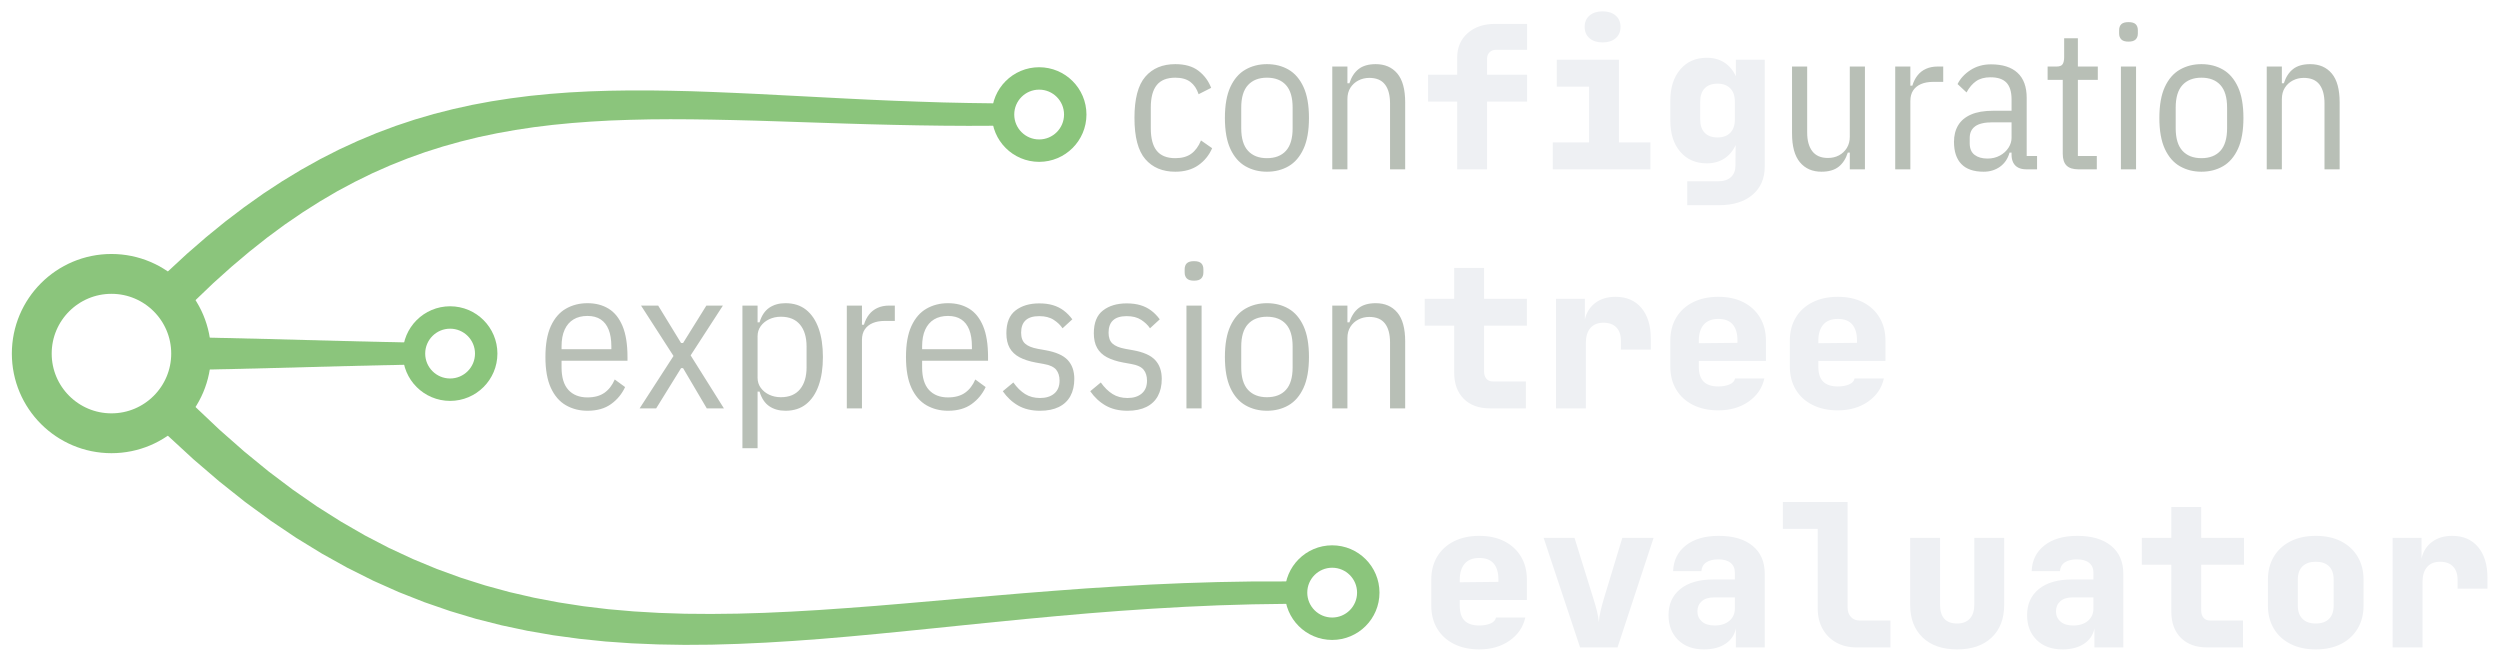
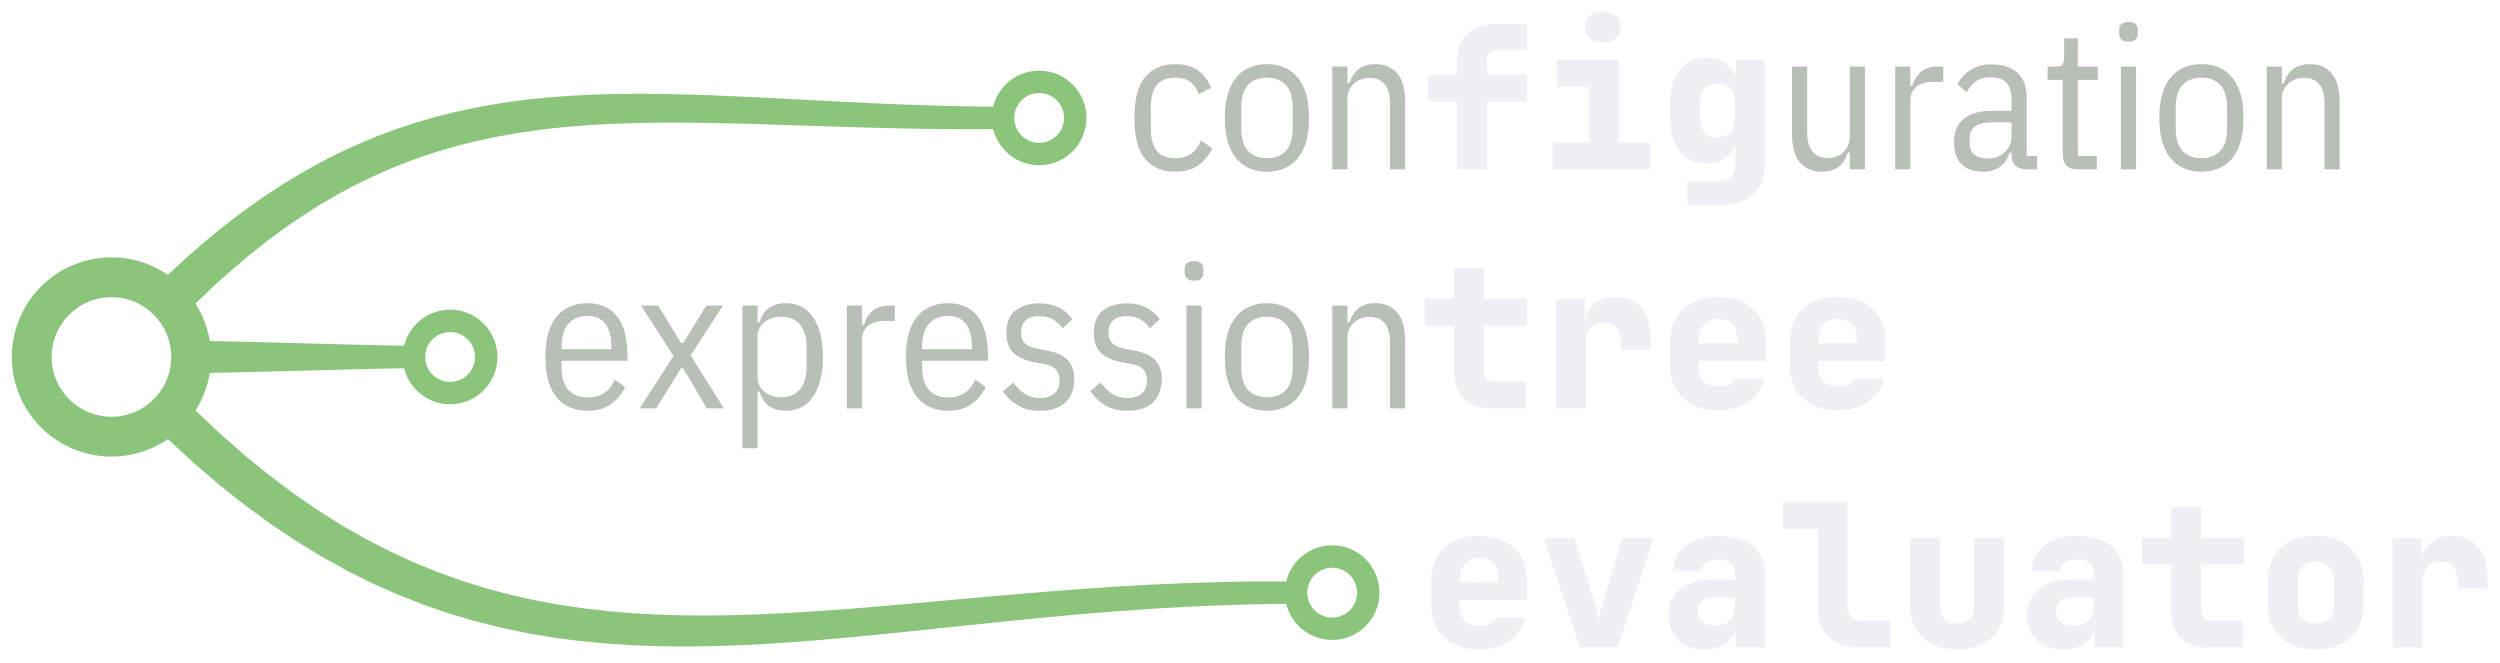
<svg xmlns="http://www.w3.org/2000/svg" viewBox="115 6 502 133" width="502" height="133" role="img">
  <g fill="#8bc57c" color="#8bc57c">
    <g class="arms">
-       <path d="M156.88,80.2L158.05,80.18L159.19,80.15L160.31,80.13L161.4,80.11L162.47,80.08L163.51,80.06L164.53,80.03L165.54,80.01L166.53,79.99L167.5,79.96L168.45,79.94L169.39,79.91L170.32,79.89L171.24,79.87L172.16,79.84L173.06,79.82L173.96,79.8L174.85,79.77L175.74,79.75L176.63,79.72L177.52,79.7L178.41,79.68L179.3,79.65L180.2,79.63L181.1,79.61L182.02,79.58L182.94,79.56L183.87,79.53L184.81,79.51L185.76,79.49L186.73,79.46L187.72,79.44L188.73,79.42L189.75,79.39L190.79,79.37L191.86,79.34L192.95,79.32L194.07,79.3L195.21,79.27L196.38,79.25L196.38,74.75L195.21,74.73L194.07,74.7L192.95,74.68L191.86,74.66L190.79,74.63L189.75,74.61L188.73,74.58L187.72,74.56L186.73,74.54L185.76,74.51L184.81,74.49L183.87,74.47L182.94,74.44L182.02,74.42L181.1,74.39L180.2,74.37L179.3,74.35L178.41,74.32L177.52,74.3L176.63,74.28L175.74,74.25L174.85,74.23L173.96,74.2L173.06,74.18L172.16,74.16L171.24,74.13L170.32,74.11L169.39,74.08L168.45,74.06L167.5,74.04L166.53,74.01L165.54,73.99L164.53,73.97L163.51,73.94L162.47,73.92L161.4,73.89L160.31,73.87L159.19,73.85L158.05,73.82L156.88,73.8Z" />
-       <path d="M154.19,66.33L157.84,62.84L161.46,59.59L165.06,56.55L168.63,53.72L172.18,51.1L175.72,48.68L179.25,46.44L182.76,44.38L186.28,42.5L189.79,40.78L193.32,39.22L196.85,37.81L200.39,36.54L203.96,35.41L207.54,34.41L211.16,33.52L214.8,32.76L218.48,32.1L222.2,31.54L225.96,31.08L229.77,30.71L233.62,30.42L237.53,30.2L241.49,30.06L245.51,29.97L249.59,29.94L253.73,29.96L257.94,30.02L262.22,30.11L266.57,30.22L271,30.36L275.5,30.51L280.08,30.66L284.75,30.81L289.5,30.95L294.34,31.07L299.28,31.17L304.31,31.24L309.43,31.27L314.66,31.25L314.66,26.75L309.48,26.68L304.39,26.57L299.4,26.41L294.5,26.23L289.68,26.02L284.95,25.79L280.3,25.55L275.72,25.31L271.22,25.08L266.78,24.85L262.41,24.65L258.1,24.47L253.84,24.32L249.64,24.22L245.49,24.16L241.39,24.16L237.32,24.22L233.3,24.35L229.31,24.56L225.35,24.86L221.42,25.25L217.52,25.75L213.64,26.35L209.77,27.07L205.93,27.92L202.1,28.89L198.28,30.01L194.46,31.28L190.66,32.7L186.86,34.29L183.06,36.04L179.27,37.97L175.47,40.09L171.67,42.39L167.86,44.89L164.04,47.6L160.21,50.51L156.37,53.64L152.51,56.99L148.63,60.58Z" />
-       <path d="M148.63,93.42L153.84,98.22L159.03,102.67L164.2,106.78L169.36,110.56L174.51,114.02L179.65,117.17L184.79,120.03L189.93,122.6L195.07,124.89L200.22,126.92L205.37,128.7L210.53,130.25L215.7,131.56L220.89,132.66L226.09,133.56L231.32,134.27L236.56,134.81L241.84,135.18L247.14,135.4L252.48,135.49L257.86,135.45L263.28,135.29L268.75,135.04L274.28,134.7L279.86,134.29L285.5,133.81L291.21,133.28L296.99,132.71L302.84,132.12L308.78,131.51L314.8,130.9L320.9,130.3L327.11,129.72L333.4,129.17L339.81,128.67L346.31,128.23L352.93,127.85L359.67,127.55L366.52,127.35L373.5,127.25L373.5,122.75L366.45,122.76L359.52,122.88L352.72,123.09L346.04,123.38L339.48,123.75L333.02,124.16L326.68,124.63L320.44,125.12L314.31,125.64L308.27,126.16L302.33,126.68L296.48,127.19L290.72,127.67L285.04,128.1L279.44,128.49L273.92,128.81L268.48,129.06L263.1,129.22L257.8,129.28L252.56,129.24L247.37,129.07L242.25,128.77L237.17,128.33L232.15,127.73L227.17,126.96L222.22,126.02L217.31,124.89L212.44,123.56L207.58,122.02L202.74,120.26L197.92,118.26L193.1,116.02L188.29,113.52L183.47,110.74L178.64,107.69L173.8,104.33L168.93,100.66L164.05,96.67L159.13,92.34L154.19,87.67Z" />
+       <path d="M156.88,80.88L158.05,80.86L159.19,80.83L160.31,80.81L161.4,80.79L162.47,80.76L163.51,80.74L164.53,80.71L165.54,80.69L166.53,80.67L167.5,80.64L168.45,80.62L169.39,80.59L170.32,80.57L171.24,80.55L172.16,80.52L173.06,80.5L173.96,80.48L174.85,80.45L175.74,80.43L176.63,80.41L177.52,80.38L178.41,80.36L179.3,80.33L180.2,80.31L181.1,80.29L182.02,80.26L182.94,80.24L183.87,80.22L184.81,80.19L185.76,80.17L186.73,80.14L187.72,80.12L188.73,80.1L189.75,80.07L190.79,80.05L191.86,80.03L192.95,80L194.07,79.98L195.21,79.95L196.38,79.93L196.38,75.43L195.21,75.41L194.07,75.38L192.95,75.36L191.86,75.34L190.79,75.31L189.75,75.29L188.73,75.26L187.72,75.24L186.73,75.22L185.76,75.19L184.81,75.17L183.87,75.15L182.94,75.12L182.02,75.1L181.1,75.07L180.2,75.05L179.3,75.03L178.41,75L177.52,74.98L176.63,74.96L175.74,74.93L174.85,74.91L173.96,74.88L173.06,74.86L172.16,74.84L171.24,74.81L170.32,74.79L169.39,74.76L168.45,74.74L167.5,74.72L166.53,74.69L165.54,74.67L164.53,74.65L163.51,74.62L162.47,74.6L161.4,74.58L160.31,74.55L159.19,74.53L158.05,74.5L156.88,74.48Z" />
+       <path d="M154.19,67.01L157.84,63.52L161.46,60.27L165.06,57.23L168.63,54.4L172.18,51.78L175.72,49.36L179.25,47.12L182.76,45.06L186.28,43.18L189.79,41.46L193.32,39.9L196.85,38.49L200.39,37.22L203.96,36.09L207.54,35.09L211.16,34.2L214.8,33.44L218.48,32.78L222.2,32.22L225.96,31.76L229.77,31.39L233.62,31.1L237.53,30.88L241.49,30.74L245.51,30.65L249.59,30.62L253.73,30.64L257.94,30.7L262.22,30.79L266.57,30.9L271,31.04L275.5,31.19L280.08,31.34L284.75,31.49L289.5,31.63L294.34,31.75L299.28,31.85L304.31,31.92L309.43,31.95L314.66,31.93L314.66,27.43L309.48,27.36L304.39,27.25L299.4,27.09L294.5,26.91L289.68,26.7L284.95,26.47L280.3,26.23L275.72,25.99L271.22,25.76L266.78,25.53L262.41,25.33L258.1,25.15L253.84,25L249.64,24.9L245.49,24.84L241.39,24.84L237.32,24.9L233.3,25.03L229.31,25.24L225.35,25.54L221.42,25.93L217.52,26.43L213.64,27.03L209.77,27.75L205.93,28.6L202.1,29.57L198.28,30.69L194.46,31.96L190.66,33.38L186.86,34.97L183.06,36.72L179.27,38.65L175.47,40.77L171.67,43.07L167.86,45.57L164.04,48.28L160.21,51.19L156.37,54.32L152.51,57.67L148.63,61.26Z" />
+       <path d="M148.63,94.1L153.84,98.9L159.02,103.35L164.2,107.45L169.36,111.22L174.51,114.67L179.65,117.8L184.79,120.65L189.93,123.2L195.08,125.48L200.22,127.49L205.38,129.25L210.54,130.77L215.71,132.06L220.9,133.14L226.11,134.02L231.33,134.7L236.58,135.21L241.85,135.56L247.16,135.76L252.5,135.82L257.88,135.75L263.31,135.57L268.78,135.3L274.3,134.93L279.88,134.49L285.52,133.99L291.23,133.44L297.01,132.85L302.87,132.24L308.8,131.61L314.82,130.99L320.92,130.37L327.12,129.77L333.42,129.21L339.82,128.7L346.33,128.24L352.94,127.86L359.67,127.56L366.52,127.35L373.5,127.25L373.5,122.75L366.45,122.76L359.53,122.89L352.73,123.1L346.05,123.4L339.48,123.77L333.03,124.2L326.69,124.68L320.45,125.19L314.31,125.72L308.28,126.26L302.33,126.8L296.48,127.33L290.72,127.83L285.04,128.29L279.44,128.7L273.92,129.04L268.47,129.32L263.1,129.5L257.79,129.59L252.55,129.57L247.36,129.42L242.23,129.15L237.16,128.73L232.13,128.15L227.15,127.41L222.2,126.49L217.3,125.39L212.42,124.08L207.56,122.56L202.73,120.82L197.9,118.84L193.09,116.61L188.27,114.13L183.45,111.37L178.63,108.32L173.79,104.98L168.93,101.32L164.04,97.34L159.13,93.02L154.19,88.35Z" />
      <g class="nodes">
-         <circle cx="323.66" cy="29" r="7.25" fill="none" stroke="currentColor" stroke-width="4.5" />
-         <circle cx="205.38" cy="77" r="7.25" fill="none" stroke="currentColor" stroke-width="4.5" />
+         <circle cx="323.66" cy="29.68" r="7.25" fill="none" stroke="currentColor" stroke-width="4.5" />
+         <circle cx="205.38" cy="77.68" r="7.25" fill="none" stroke="currentColor" stroke-width="4.5" />
        <circle cx="382.5" cy="125" r="7.25" fill="none" stroke="currentColor" stroke-width="4.5" />
      </g>
      <g class="root">
-         <circle cx="137.38" cy="77" r="16" fill="none" stroke="currentColor" stroke-width="8" />
+         <circle cx="137.38" cy="77.68" r="16" fill="none" stroke="currentColor" stroke-width="8" />
      </g>
    </g>
  </g>
  <path fill="#eef0f3" d="M413.60 40L407.60 40L407.60 26.40L401.76 26.40L401.76 21L407.60 21L407.60 17.60Q407.60 14.52 409.70 12.66Q411.80 10.80 415.20 10.80L415.20 10.80L421.64 10.80L421.64 16L415.40 16Q414.60 16 414.10 16.50Q413.60 17 413.60 17.80L413.60 17.80L413.60 21L421.64 21L421.64 26.40L413.60 26.40L413.60 40ZM446.40 40L426.80 40L426.80 34.60L434.08 34.60L434.08 23.40L427.60 23.40L427.60 18L440.08 18L440.08 34.60L446.40 34.60L446.40 40ZM436.80 14.52L436.80 14.52Q435.16 14.52 434.18 13.68Q433.20 12.84 433.20 11.40L433.20 11.40Q433.20 9.96 434.18 9.12Q435.16 8.28 436.80 8.28L436.80 8.28Q438.44 8.28 439.42 9.12Q440.40 9.96 440.40 11.40L440.40 11.40Q440.40 12.84 439.42 13.68Q438.44 14.52 436.80 14.52ZM460.20 47.20L453.80 47.20L453.80 42.40L460 42.40Q461.68 42.40 462.58 41.56Q463.48 40.72 463.48 39.24L463.48 39.24L463.48 38.40L463.52 35.12Q462.72 36.88 461.24 37.84Q459.76 38.80 457.72 38.80L457.72 38.80Q454.40 38.80 452.40 36.48Q450.40 34.16 450.40 30.20L450.40 30.20L450.40 26.20Q450.40 22.28 452.40 19.94Q454.40 17.60 457.72 17.60L457.72 17.60Q459.80 17.60 461.28 18.58Q462.76 19.56 463.56 21.32L463.56 21.32L463.56 18L469.36 18L469.36 39.44Q469.36 43.04 466.90 45.12Q464.44 47.20 460.20 47.20L460.20 47.20ZM459.88 33.60L459.88 33.60Q461.52 33.60 462.44 32.66Q463.36 31.72 463.36 30L463.36 30L463.36 26.40Q463.36 24.68 462.44 23.74Q461.52 22.80 459.88 22.80L459.88 22.80Q458.20 22.80 457.30 23.74Q456.40 24.68 456.40 26.40L456.40 26.40L456.40 30Q456.40 31.72 457.30 32.66Q458.20 33.60 459.88 33.60ZM421.40 88L414.20 88Q410.84 88 408.92 86.08Q407 84.16 407 80.80L407 80.80L407 71.40L401.08 71.40L401.08 66L407 66L407 59.80L413 59.80L413 66L421.60 66L421.60 71.40L413 71.40L413 80.60Q413 81.48 413.46 82.04Q413.92 82.60 414.80 82.60L414.80 82.60L421.40 82.60L421.40 88ZM433.44 88L427.44 88L427.44 66L433.24 66L433.24 70.16Q433.72 68.04 435.34 66.82Q436.96 65.60 439.40 65.60L439.40 65.60Q442.72 65.60 444.60 67.84Q446.48 70.08 446.48 74L446.48 74L446.48 76.20L440.48 76.20L440.48 74.40Q440.48 72.68 439.56 71.74Q438.64 70.80 436.96 70.80L436.96 70.80Q435.28 70.80 434.36 71.86Q433.44 72.92 433.44 74.88L433.44 74.88L433.44 88ZM460.04 88.40L460.04 88.40Q457.12 88.40 454.94 87.30Q452.76 86.20 451.58 84.22Q450.40 82.24 450.40 79.60L450.40 79.60L450.40 74.40Q450.40 71.76 451.58 69.78Q452.76 67.80 454.94 66.70Q457.12 65.60 460.04 65.60L460.04 65.60Q462.96 65.60 465.10 66.70Q467.24 67.80 468.42 69.78Q469.60 71.76 469.60 74.40L469.60 74.40L469.60 78.48L456.12 78.48L456.12 79.60Q456.12 81.68 457.10 82.64Q458.08 83.60 460.04 83.60L460.04 83.60Q461.32 83.60 462.28 83.20Q463.24 82.80 463.40 82L463.40 82L469.28 82Q468.64 84.88 466.12 86.64Q463.60 88.40 460.04 88.40ZM456.12 74.40L456.12 74.40L456.12 74.92L463.88 74.84L463.88 74.32Q463.88 72.28 462.94 71.16Q462 70.04 460.04 70.04L460.04 70.04Q458.08 70.04 457.10 71.20Q456.12 72.36 456.12 74.40ZM484.04 88.40L484.04 88.40Q481.12 88.40 478.94 87.30Q476.76 86.20 475.58 84.22Q474.40 82.24 474.40 79.60L474.40 79.60L474.40 74.40Q474.40 71.76 475.58 69.78Q476.76 67.80 478.94 66.70Q481.12 65.60 484.04 65.60L484.04 65.60Q486.96 65.60 489.10 66.70Q491.24 67.80 492.42 69.78Q493.60 71.76 493.60 74.40L493.60 74.40L493.60 78.48L480.12 78.48L480.12 79.60Q480.12 81.68 481.10 82.64Q482.08 83.60 484.04 83.60L484.04 83.60Q485.32 83.60 486.28 83.20Q487.24 82.80 487.40 82L487.40 82L493.28 82Q492.64 84.88 490.12 86.64Q487.60 88.40 484.04 88.40ZM480.12 74.40L480.12 74.40L480.12 74.92L487.88 74.84L487.88 74.32Q487.88 72.28 486.94 71.16Q486 70.04 484.04 70.04L484.04 70.04Q482.08 70.04 481.10 71.20Q480.12 72.36 480.12 74.40ZM412.04 136.40L412.04 136.40Q409.12 136.40 406.94 135.30Q404.76 134.20 403.58 132.22Q402.40 130.24 402.40 127.60L402.40 127.60L402.40 122.40Q402.40 119.76 403.58 117.78Q404.76 115.80 406.94 114.70Q409.12 113.60 412.04 113.60L412.04 113.60Q414.96 113.60 417.10 114.70Q419.24 115.80 420.42 117.78Q421.60 119.76 421.60 122.40L421.60 122.40L421.60 126.48L408.12 126.48L408.12 127.60Q408.12 129.68 409.10 130.64Q410.08 131.60 412.04 131.60L412.04 131.60Q413.32 131.60 414.28 131.20Q415.24 130.80 415.40 130L415.40 130L421.28 130Q420.64 132.88 418.12 134.64Q415.60 136.40 412.04 136.40ZM408.12 122.40L408.12 122.40L408.12 122.92L415.88 122.84L415.88 122.32Q415.88 120.28 414.94 119.16Q414 118.04 412.04 118.04L412.04 118.04Q410.08 118.04 409.10 119.20Q408.12 120.36 408.12 122.40ZM439.80 136L432.28 136L424.96 114L431.16 114L435 126.36Q435.36 127.48 435.66 128.68Q435.96 129.88 436.04 130.92L436.04 130.92Q436.12 129.88 436.40 128.68Q436.68 127.48 437 126.40L437 126.40L440.76 114L447.04 114L439.80 136ZM457.16 136.40L457.16 136.40Q453.88 136.40 451.96 134.50Q450.04 132.60 450.04 129.52L450.04 129.52Q450.04 126.20 452.40 124.28Q454.76 122.36 459.04 122.36L459.04 122.36L463.36 122.36L463.36 120.96Q463.36 119.72 462.50 119.02Q461.64 118.32 460.04 118.32L460.04 118.32Q458.52 118.32 457.62 118.92Q456.72 119.52 456.64 120.68L456.64 120.68L450.96 120.68Q451.08 117.44 453.52 115.52Q455.96 113.60 460.12 113.60L460.12 113.60Q464.48 113.60 466.92 115.60Q469.36 117.60 469.36 121.20L469.36 121.20L469.36 136L463.56 136L463.56 132.20Q463.16 134.16 461.46 135.28Q459.76 136.40 457.16 136.40ZM459.28 131.60L459.28 131.60Q461.16 131.60 462.26 130.66Q463.36 129.72 463.36 128.20L463.36 128.20L463.36 125.96L459.16 125.96Q457.56 125.96 456.70 126.74Q455.84 127.52 455.84 128.76L455.84 128.76Q455.84 130 456.74 130.80Q457.64 131.60 459.28 131.60ZM494.60 136L487.80 136Q485.48 136 483.72 135.02Q481.96 134.04 480.98 132.28Q480 130.52 480 128.20L480 128.20L480 112.20L473 112.20L473 106.80L486 106.80L486 128Q486 129.16 486.66 129.88Q487.32 130.60 488.40 130.60L488.40 130.60L494.60 130.60L494.60 136ZM508 136.40L508 136.40Q503.56 136.40 501.06 134Q498.56 131.60 498.56 127.44L498.56 127.44L498.56 114L504.56 114L504.56 127.40Q504.56 131.20 508 131.20L508 131.20Q509.64 131.20 510.54 130.22Q511.44 129.24 511.44 127.40L511.44 127.40L511.44 114L517.44 114L517.44 127.44Q517.44 131.64 514.92 134.02Q512.40 136.40 508 136.40ZM529.16 136.40L529.16 136.40Q525.88 136.40 523.96 134.50Q522.04 132.60 522.04 129.52L522.04 129.52Q522.04 126.20 524.40 124.28Q526.76 122.36 531.04 122.36L531.04 122.36L535.36 122.36L535.36 120.96Q535.36 119.72 534.50 119.02Q533.64 118.32 532.04 118.32L532.04 118.32Q530.52 118.32 529.62 118.92Q528.72 119.52 528.64 120.68L528.64 120.68L522.96 120.68Q523.08 117.44 525.52 115.52Q527.96 113.60 532.12 113.60L532.12 113.60Q536.48 113.60 538.92 115.60Q541.36 117.60 541.36 121.20L541.36 121.20L541.36 136L535.56 136L535.56 132.20Q535.16 134.16 533.46 135.28Q531.76 136.40 529.16 136.40ZM531.28 131.60L531.28 131.60Q533.16 131.60 534.26 130.66Q535.36 129.72 535.36 128.20L535.36 128.20L535.36 125.96L531.16 125.96Q529.56 125.96 528.70 126.74Q527.84 127.52 527.84 128.76L527.84 128.76Q527.84 130 528.74 130.80Q529.64 131.60 531.28 131.60ZM565.40 136L558.20 136Q554.84 136 552.92 134.08Q551 132.16 551 128.80L551 128.80L551 119.40L545.08 119.40L545.08 114L551 114L551 107.80L557 107.80L557 114L565.60 114L565.60 119.40L557 119.40L557 128.60Q557 129.48 557.46 130.04Q557.92 130.60 558.80 130.60L558.80 130.60L565.40 130.60L565.40 136ZM580 136.40L580 136.40Q577.08 136.40 574.92 135.30Q572.76 134.20 571.58 132.22Q570.40 130.24 570.40 127.60L570.40 127.60L570.40 122.40Q570.40 119.76 571.58 117.78Q572.76 115.80 574.92 114.70Q577.08 113.60 580 113.60L580 113.60Q582.96 113.60 585.10 114.70Q587.24 115.80 588.42 117.78Q589.60 119.76 589.60 122.40L589.60 122.40L589.60 127.60Q589.60 130.24 588.42 132.22Q587.24 134.20 585.10 135.30Q582.96 136.40 580 136.40ZM580 131.20L580 131.20Q581.76 131.20 582.68 130.26Q583.60 129.32 583.60 127.60L583.60 127.60L583.60 122.40Q583.60 120.64 582.68 119.72Q581.76 118.80 580 118.80L580 118.80Q578.28 118.80 577.34 119.72Q576.40 120.64 576.40 122.40L576.40 122.40L576.40 127.60Q576.40 129.32 577.34 130.26Q578.28 131.20 580 131.20ZM601.44 136L595.44 136L595.44 114L601.24 114L601.24 118.16Q601.72 116.04 603.34 114.82Q604.96 113.60 607.40 113.60L607.40 113.60Q610.72 113.60 612.60 115.84Q614.48 118.08 614.48 122L614.48 122L614.48 124.20L608.48 124.20L608.48 122.40Q608.48 120.68 607.56 119.74Q606.64 118.80 604.96 118.80L604.96 118.80Q603.28 118.80 602.36 119.86Q601.44 120.92 601.44 122.88L601.44 122.88L601.44 136Z" />
  <path fill="#73806f" fill-opacity="0.5" d="M351.00 40.48L351.00 40.48Q347.16 40.48 344.98 37.96Q342.80 35.44 342.80 29.68L342.80 29.68Q342.80 23.92 344.98 21.40Q347.16 18.88 351.00 18.88L351.00 18.88Q353.92 18.88 355.66 20.22Q357.40 21.56 358.20 23.64L358.20 23.64L355.68 24.92Q355.16 23.32 354.04 22.46Q352.92 21.60 351.00 21.60L351.00 21.60Q348.48 21.60 347.28 23.08Q346.08 24.56 346.08 27.60L346.08 27.60L346.08 31.76Q346.08 34.80 347.28 36.28Q348.48 37.76 351.00 37.76L351.00 37.76Q353.00 37.76 354.22 36.86Q355.44 35.96 356.16 34.20L356.16 34.20L358.40 35.76Q357.48 37.88 355.62 39.18Q353.76 40.48 351.00 40.48ZM369.40 40.48L369.40 40.48Q367 40.48 365.08 39.38Q363.16 38.28 362.06 35.90Q360.96 33.52 360.96 29.68L360.96 29.68Q360.96 25.84 362.06 23.46Q363.16 21.08 365.08 19.98Q367 18.88 369.40 18.88L369.40 18.88Q371.84 18.88 373.74 19.98Q375.64 21.08 376.74 23.46Q377.84 25.84 377.84 29.68L377.84 29.68Q377.84 33.52 376.74 35.90Q375.64 38.28 373.74 39.38Q371.84 40.48 369.40 40.48ZM369.40 37.76L369.40 37.76Q371.88 37.76 373.22 36.28Q374.56 34.80 374.56 31.76L374.56 31.76L374.56 27.60Q374.56 24.56 373.22 23.08Q371.88 21.60 369.40 21.60L369.40 21.60Q366.96 21.60 365.60 23.08Q364.24 24.56 364.24 27.60L364.24 27.60L364.24 31.76Q364.24 34.80 365.60 36.28Q366.96 37.76 369.40 37.76ZM385.56 25.92L385.56 40L382.52 40L382.52 19.36L385.56 19.36L385.56 22.72L385.96 22.72Q386.56 20.84 387.82 19.86Q389.08 18.88 391.24 18.88L391.24 18.88Q394 18.88 395.58 20.76Q397.16 22.64 397.16 26.56L397.16 26.56L397.16 40L394.12 40L394.12 26.76Q394.12 24.28 393.10 22.96Q392.08 21.64 389.96 21.64L389.96 21.64Q388.76 21.64 387.76 22.16Q386.76 22.68 386.16 23.62Q385.56 24.56 385.56 25.92L385.56 25.92ZM489.48 40L486.44 40L486.44 36.64L486.04 36.64Q485.44 38.52 484.18 39.50Q482.92 40.48 480.76 40.48L480.76 40.48Q478 40.48 476.42 38.58Q474.84 36.68 474.84 32.80L474.84 32.80L474.84 19.36L477.88 19.36L477.88 32.60Q477.88 35.04 478.92 36.38Q479.96 37.72 482.04 37.72L482.04 37.72Q483.28 37.72 484.26 37.20Q485.24 36.68 485.84 35.72Q486.44 34.76 486.44 33.44L486.44 33.44L486.44 19.36L489.48 19.36L489.48 40ZM498.60 26.28L498.60 40L495.56 40L495.56 19.36L498.60 19.36L498.60 23.20L499 23.20Q499.36 22 500.04 21.14Q500.72 20.28 501.74 19.82Q502.76 19.36 504.08 19.36L504.08 19.36L505.20 19.36L505.20 22.44L503.20 22.44Q501.76 22.44 500.74 22.88Q499.72 23.32 499.16 24.16Q498.60 25 498.60 26.28L498.60 26.28ZM524.04 37.32L524.04 40L521.88 40Q520.92 40 520.26 39.66Q519.60 39.32 519.26 38.66Q518.92 38 518.92 37.04L518.92 37.04L518.92 36.24L519.32 36.64L518.52 36.64Q518 38.48 516.60 39.48Q515.20 40.48 513.32 40.48L513.32 40.48Q510.32 40.48 508.84 38.94Q507.36 37.40 507.36 34.48L507.36 34.48Q507.36 32.56 508.20 31.16Q509.04 29.76 510.78 29Q512.52 28.24 515.20 28.24L515.20 28.24L518.92 28.24L518.92 25.96Q518.92 23.68 517.90 22.60Q516.88 21.52 514.68 21.52L514.68 21.52Q512.92 21.52 511.80 22.30Q510.68 23.08 509.88 24.56L509.88 24.56L508.08 22.88Q508.88 21.24 510.66 20.08Q512.44 18.92 514.80 18.92L514.80 18.92Q518.28 18.92 520.12 20.62Q521.96 22.32 521.96 25.64L521.96 25.64L521.96 37.32L524.04 37.32ZM518.92 33.68L518.92 30.56L515.12 30.56Q512.72 30.56 511.62 31.36Q510.52 32.16 510.52 33.68L510.52 33.68L510.52 34.80Q510.52 36.36 511.50 37.10Q512.48 37.84 514.08 37.84L514.08 37.84Q515.48 37.84 516.58 37.24Q517.68 36.64 518.30 35.68Q518.92 34.72 518.92 33.68L518.92 33.68ZM536.04 37.32L536.04 40L532.32 40Q530.72 40 529.96 39.24Q529.20 38.48 529.20 36.88L529.20 36.88L529.20 22.04L526.16 22.04L526.16 19.36L527.96 19.36Q528.88 19.36 529.18 18.88Q529.48 18.40 529.48 17.52L529.48 17.52L529.48 13.68L532.24 13.68L532.24 19.36L536.24 19.36L536.24 22.04L532.24 22.04L532.24 37.32L536.04 37.32ZM542.40 14.36L542.40 14.36Q541.40 14.36 540.96 13.92Q540.52 13.48 540.52 12.72L540.52 12.72L540.52 12.08Q540.52 11.28 540.96 10.86Q541.40 10.44 542.40 10.44L542.40 10.44Q543.40 10.44 543.84 10.86Q544.28 11.28 544.28 12.08L544.28 12.08L544.28 12.72Q544.28 13.48 543.84 13.92Q543.40 14.36 542.40 14.36ZM543.92 40L540.88 40L540.88 19.36L543.92 19.36L543.92 40ZM557.04 40.48L557.04 40.48Q554.64 40.48 552.72 39.38Q550.80 38.28 549.70 35.90Q548.60 33.52 548.60 29.68L548.60 29.68Q548.60 25.84 549.70 23.46Q550.80 21.08 552.72 19.98Q554.64 18.88 557.04 18.88L557.04 18.88Q559.48 18.88 561.38 19.98Q563.28 21.08 564.38 23.46Q565.48 25.84 565.48 29.68L565.48 29.68Q565.48 33.52 564.38 35.90Q563.28 38.28 561.38 39.38Q559.48 40.48 557.04 40.48ZM557.04 37.76L557.04 37.76Q559.52 37.76 560.86 36.28Q562.20 34.80 562.20 31.76L562.20 31.76L562.20 27.60Q562.20 24.56 560.86 23.08Q559.52 21.60 557.04 21.60L557.04 21.60Q554.60 21.60 553.24 23.08Q551.88 24.56 551.88 27.60L551.88 27.60L551.88 31.76Q551.88 34.80 553.24 36.28Q554.60 37.76 557.04 37.76ZM573.20 25.92L573.20 40L570.16 40L570.16 19.36L573.20 19.36L573.20 22.72L573.60 22.72Q574.20 20.84 575.46 19.86Q576.72 18.88 578.88 18.88L578.88 18.88Q581.64 18.88 583.22 20.76Q584.80 22.64 584.80 26.56L584.80 26.56L584.80 40L581.76 40L581.76 26.76Q581.76 24.28 580.74 22.96Q579.72 21.64 577.60 21.64L577.60 21.64Q576.40 21.64 575.40 22.16Q574.40 22.68 573.80 23.62Q573.20 24.56 573.20 25.92L573.20 25.92ZM232.96 88.48L232.96 88.48Q230.56 88.48 228.64 87.38Q226.72 86.28 225.62 83.90Q224.52 81.52 224.52 77.68L224.52 77.68Q224.52 73.84 225.62 71.46Q226.72 69.08 228.64 67.98Q230.56 66.88 232.96 66.88L232.96 66.88Q235.40 66.88 237.20 67.98Q239 69.08 240 71.46Q241 73.84 241 77.68L241 77.68L241 78.44L227.76 78.44L227.76 79.76Q227.76 82.80 229.14 84.30Q230.52 85.80 232.96 85.80L232.96 85.80Q235.04 85.80 236.36 84.88Q237.68 83.96 238.44 82.20L238.44 82.20L240.52 83.72Q239.56 85.80 237.70 87.14Q235.84 88.48 232.96 88.48ZM232.96 69.44L232.96 69.44Q231.32 69.44 230.16 70.14Q229 70.84 228.38 72.20Q227.76 73.56 227.76 75.60L227.76 75.60L227.76 76.12L237.76 76.12L237.76 75.60Q237.76 73.56 237.22 72.20Q236.68 70.84 235.62 70.14Q234.56 69.44 232.96 69.44ZM246.76 88L243.44 88L250.24 77.48L243.72 67.36L247.16 67.36L251.76 74.88L252.16 74.88L256.84 67.36L260.16 67.36L253.68 77.36L260.36 88L256.92 88L252.16 79.92L251.76 79.92L246.76 88ZM267.12 96L264.08 96L264.08 67.36L267.12 67.36L267.12 70.72L267.52 70.72Q268.12 68.72 269.46 67.80Q270.80 66.88 272.72 66.88L272.72 66.88Q275.20 66.88 276.86 68.20Q278.52 69.52 279.38 71.94Q280.24 74.36 280.24 77.68L280.24 77.68Q280.24 81 279.38 83.42Q278.52 85.84 276.86 87.16Q275.20 88.48 272.72 88.48L272.72 88.48Q270.80 88.48 269.46 87.56Q268.12 86.64 267.52 84.64L267.52 84.64L267.12 84.64L267.12 96ZM271.80 85.76L271.80 85.76Q274.32 85.76 275.64 84.16Q276.96 82.56 276.96 79.76L276.96 79.76L276.96 75.60Q276.96 72.76 275.64 71.18Q274.32 69.60 271.80 69.60L271.80 69.60Q270.52 69.60 269.46 70.10Q268.40 70.60 267.76 71.48Q267.12 72.36 267.12 73.52L267.12 73.52L267.12 81.84Q267.12 83 267.76 83.88Q268.40 84.76 269.46 85.26Q270.52 85.76 271.80 85.76ZM288.08 74.28L288.08 88L285.04 88L285.04 67.36L288.08 67.36L288.08 71.20L288.48 71.20Q288.84 70 289.52 69.14Q290.20 68.28 291.22 67.82Q292.24 67.36 293.56 67.36L293.56 67.36L294.68 67.36L294.68 70.44L292.68 70.44Q291.24 70.44 290.22 70.88Q289.20 71.32 288.64 72.16Q288.08 73 288.08 74.28L288.08 74.28ZM305.36 88.48L305.36 88.48Q302.96 88.48 301.04 87.38Q299.12 86.28 298.02 83.90Q296.92 81.52 296.92 77.68L296.92 77.68Q296.92 73.84 298.02 71.46Q299.12 69.08 301.04 67.98Q302.96 66.88 305.36 66.88L305.36 66.88Q307.80 66.88 309.60 67.98Q311.40 69.08 312.40 71.46Q313.40 73.84 313.40 77.68L313.40 77.68L313.40 78.44L300.16 78.44L300.16 79.76Q300.16 82.80 301.54 84.30Q302.92 85.80 305.36 85.80L305.36 85.80Q307.44 85.80 308.76 84.88Q310.08 83.96 310.84 82.20L310.84 82.20L312.92 83.72Q311.96 85.80 310.10 87.14Q308.24 88.48 305.36 88.48ZM305.36 69.44L305.36 69.44Q303.72 69.44 302.56 70.14Q301.40 70.84 300.78 72.20Q300.16 73.56 300.16 75.60L300.16 75.60L300.16 76.12L310.16 76.12L310.16 75.60Q310.16 73.56 309.62 72.20Q309.08 70.84 308.02 70.14Q306.96 69.44 305.36 69.44ZM323.84 88.48L323.84 88.48Q321.28 88.48 319.46 87.44Q317.64 86.40 316.36 84.56L316.36 84.56L318.48 82.80Q319.56 84.32 320.84 85.12Q322.12 85.92 323.84 85.92L323.84 85.92Q325.64 85.92 326.70 85.02Q327.76 84.12 327.76 82.44L327.76 82.44Q327.76 81.08 327.08 80.24Q326.40 79.40 324.56 79.08L324.56 79.08L323 78.80Q321.04 78.44 319.72 77.74Q318.40 77.04 317.74 75.86Q317.08 74.68 317.08 72.92L317.08 72.92Q317.08 69.76 318.92 68.34Q320.76 66.92 323.68 66.92L323.68 66.92Q325.24 66.92 326.44 67.28Q327.64 67.64 328.60 68.36Q329.56 69.08 330.32 70.12L330.32 70.12L328.36 71.92Q327.72 70.96 326.58 70.22Q325.44 69.48 323.68 69.48L323.68 69.48Q321.84 69.48 320.94 70.32Q320.04 71.16 320.04 72.80L320.04 72.80Q320.04 74.28 320.84 75Q321.64 75.72 323.36 76.04L323.36 76.04L324.92 76.32Q328.08 76.88 329.40 78.30Q330.72 79.72 330.72 82.08L330.72 82.08Q330.72 84.08 329.94 85.52Q329.16 86.96 327.62 87.72Q326.08 88.48 323.84 88.48ZM341.40 88.48L341.40 88.48Q338.84 88.48 337.02 87.44Q335.20 86.40 333.92 84.56L333.92 84.56L336.04 82.80Q337.12 84.32 338.40 85.12Q339.68 85.92 341.40 85.92L341.40 85.92Q343.20 85.92 344.26 85.02Q345.32 84.12 345.32 82.44L345.32 82.44Q345.32 81.08 344.64 80.24Q343.96 79.40 342.12 79.08L342.12 79.08L340.56 78.80Q338.60 78.44 337.28 77.74Q335.96 77.04 335.30 75.86Q334.64 74.68 334.64 72.92L334.64 72.92Q334.64 69.76 336.48 68.34Q338.32 66.92 341.24 66.92L341.24 66.92Q342.80 66.92 344 67.28Q345.20 67.64 346.16 68.36Q347.12 69.08 347.88 70.12L347.88 70.12L345.92 71.92Q345.28 70.96 344.14 70.22Q343 69.48 341.24 69.48L341.24 69.48Q339.40 69.48 338.50 70.32Q337.60 71.16 337.60 72.80L337.60 72.80Q337.60 74.28 338.40 75Q339.20 75.72 340.92 76.04L340.92 76.04L342.48 76.32Q345.64 76.88 346.96 78.30Q348.28 79.72 348.28 82.08L348.28 82.08Q348.28 84.08 347.50 85.52Q346.72 86.96 345.18 87.72Q343.64 88.48 341.40 88.48ZM354.76 62.36L354.76 62.36Q353.76 62.36 353.32 61.92Q352.88 61.48 352.88 60.72L352.88 60.72L352.88 60.08Q352.88 59.28 353.32 58.86Q353.76 58.44 354.76 58.44L354.76 58.44Q355.76 58.44 356.20 58.86Q356.64 59.28 356.64 60.08L356.64 60.08L356.64 60.72Q356.64 61.48 356.20 61.92Q355.76 62.36 354.76 62.36ZM356.28 88L353.24 88L353.24 67.36L356.28 67.36L356.28 88ZM369.40 88.48L369.40 88.48Q367 88.48 365.08 87.38Q363.16 86.28 362.06 83.90Q360.96 81.52 360.96 77.68L360.96 77.68Q360.96 73.84 362.06 71.46Q363.16 69.08 365.08 67.98Q367 66.88 369.40 66.88L369.40 66.88Q371.84 66.88 373.74 67.98Q375.64 69.08 376.74 71.46Q377.84 73.84 377.84 77.68L377.84 77.68Q377.84 81.52 376.74 83.90Q375.64 86.28 373.74 87.38Q371.84 88.48 369.40 88.48ZM369.40 85.76L369.40 85.76Q371.88 85.76 373.22 84.28Q374.56 82.80 374.56 79.76L374.56 79.76L374.56 75.60Q374.56 72.56 373.22 71.08Q371.88 69.60 369.40 69.60L369.40 69.60Q366.96 69.60 365.60 71.08Q364.24 72.56 364.24 75.60L364.24 75.60L364.24 79.76Q364.24 82.80 365.60 84.28Q366.96 85.76 369.40 85.76ZM385.56 73.92L385.56 88L382.52 88L382.52 67.36L385.56 67.36L385.56 70.72L385.96 70.72Q386.56 68.84 387.82 67.86Q389.08 66.88 391.24 66.88L391.24 66.88Q394 66.88 395.58 68.76Q397.16 70.64 397.16 74.56L397.16 74.56L397.16 88L394.12 88L394.12 74.76Q394.12 72.28 393.10 70.96Q392.08 69.64 389.96 69.64L389.96 69.64Q388.76 69.64 387.76 70.16Q386.76 70.68 386.16 71.62Q385.56 72.56 385.56 73.92L385.56 73.92Z" />
</svg>
